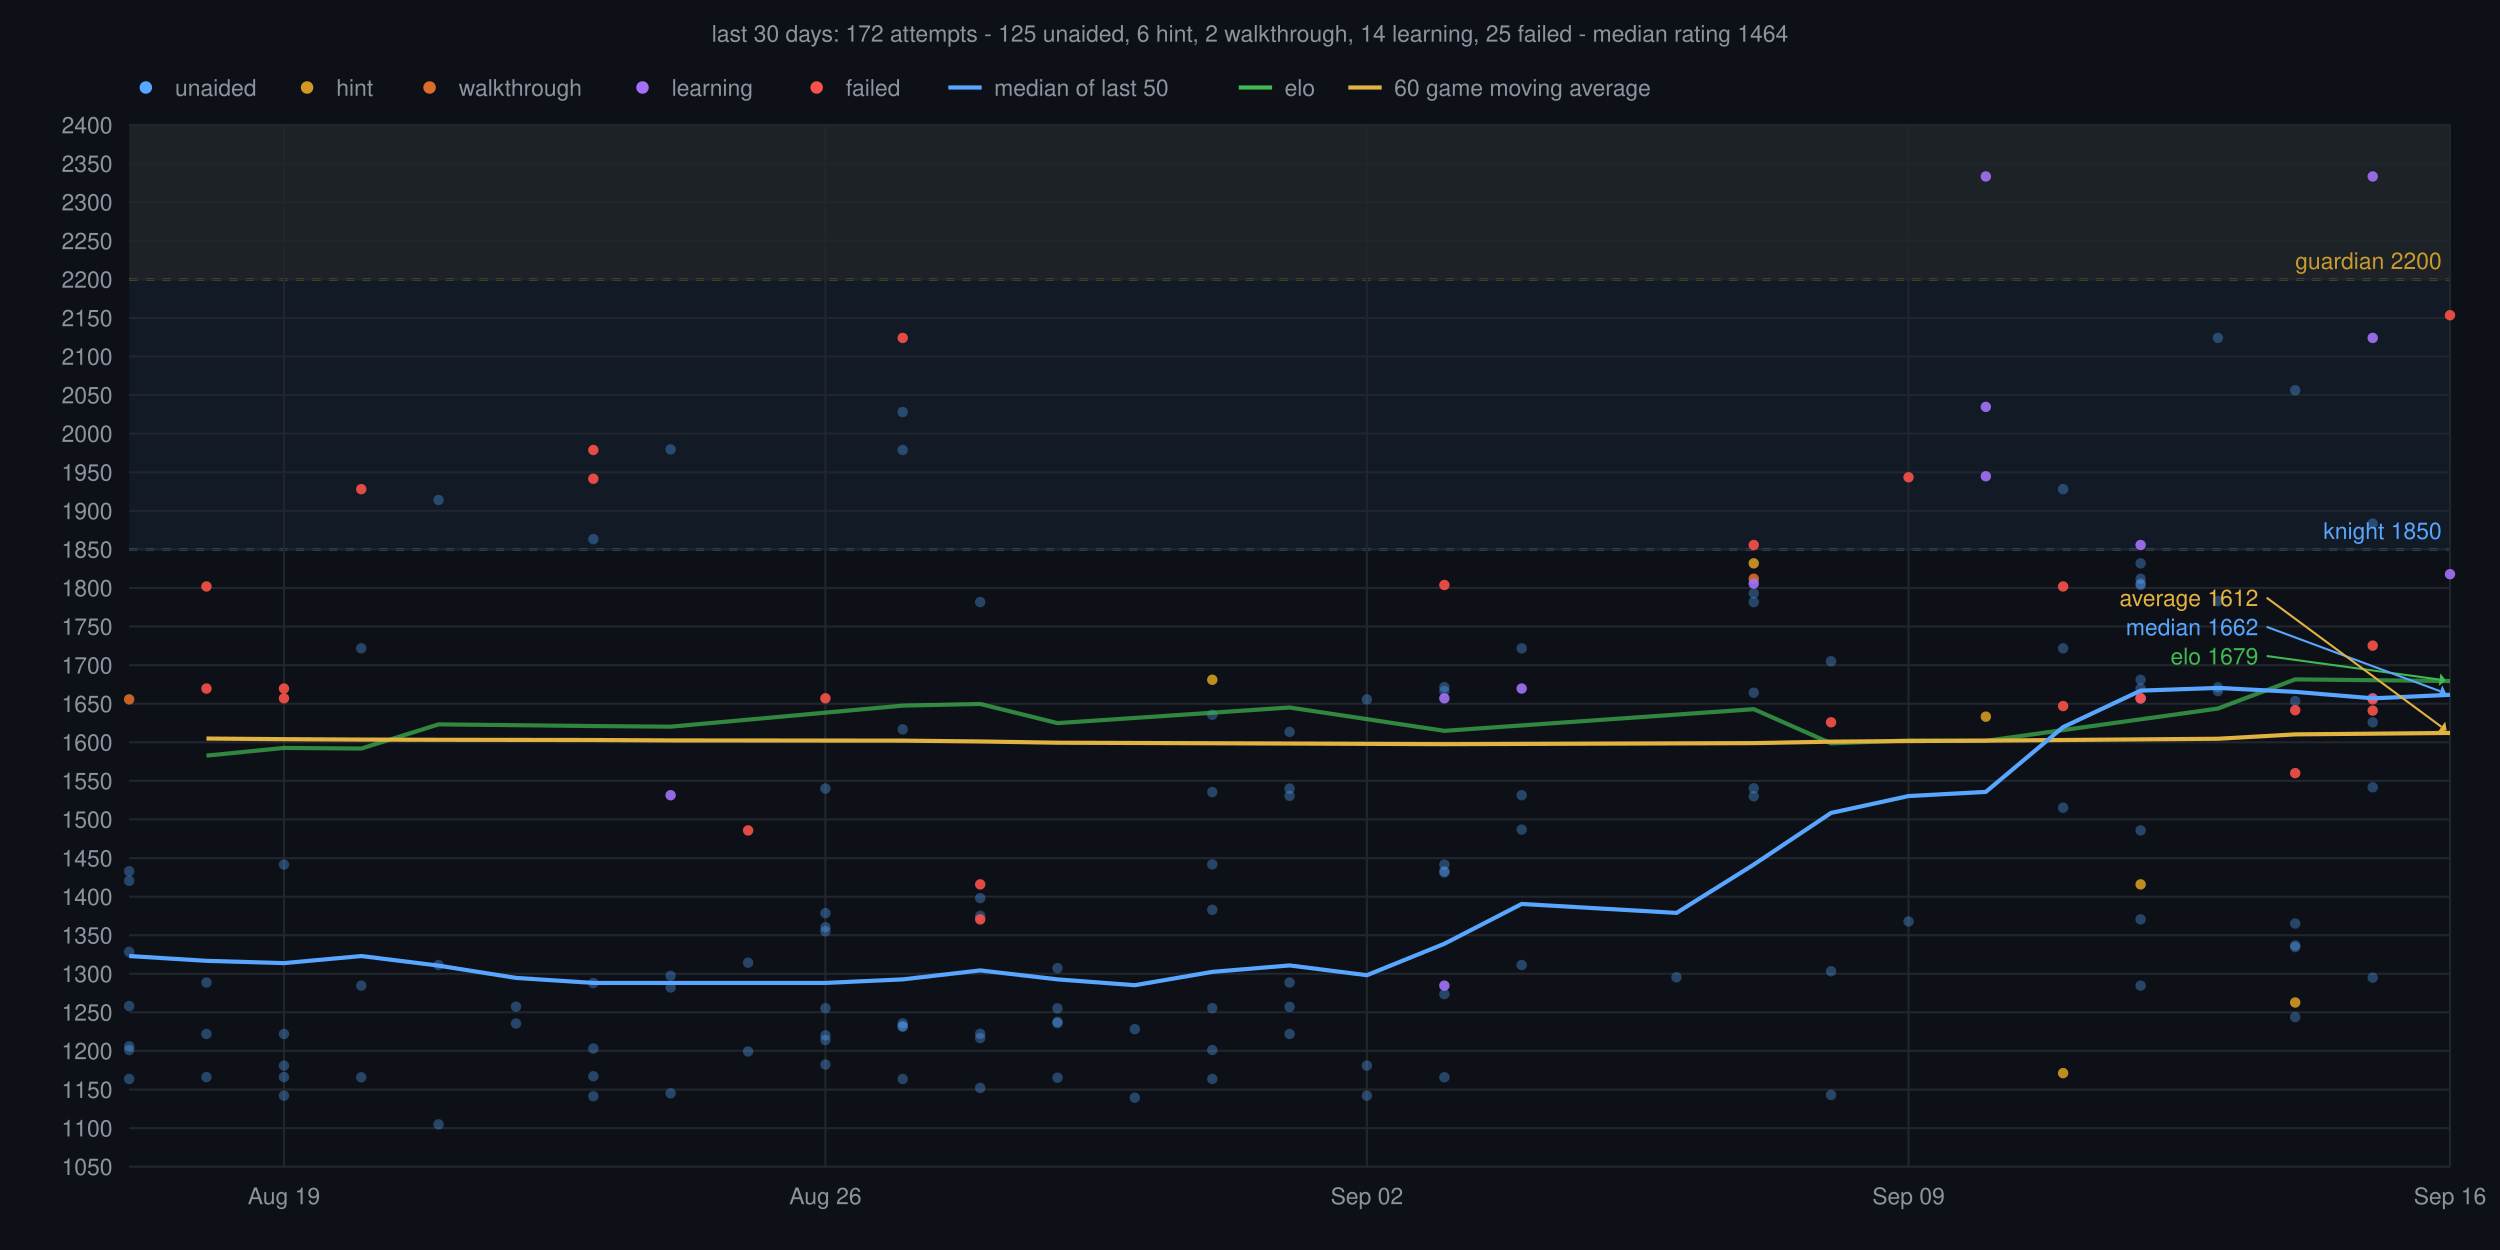
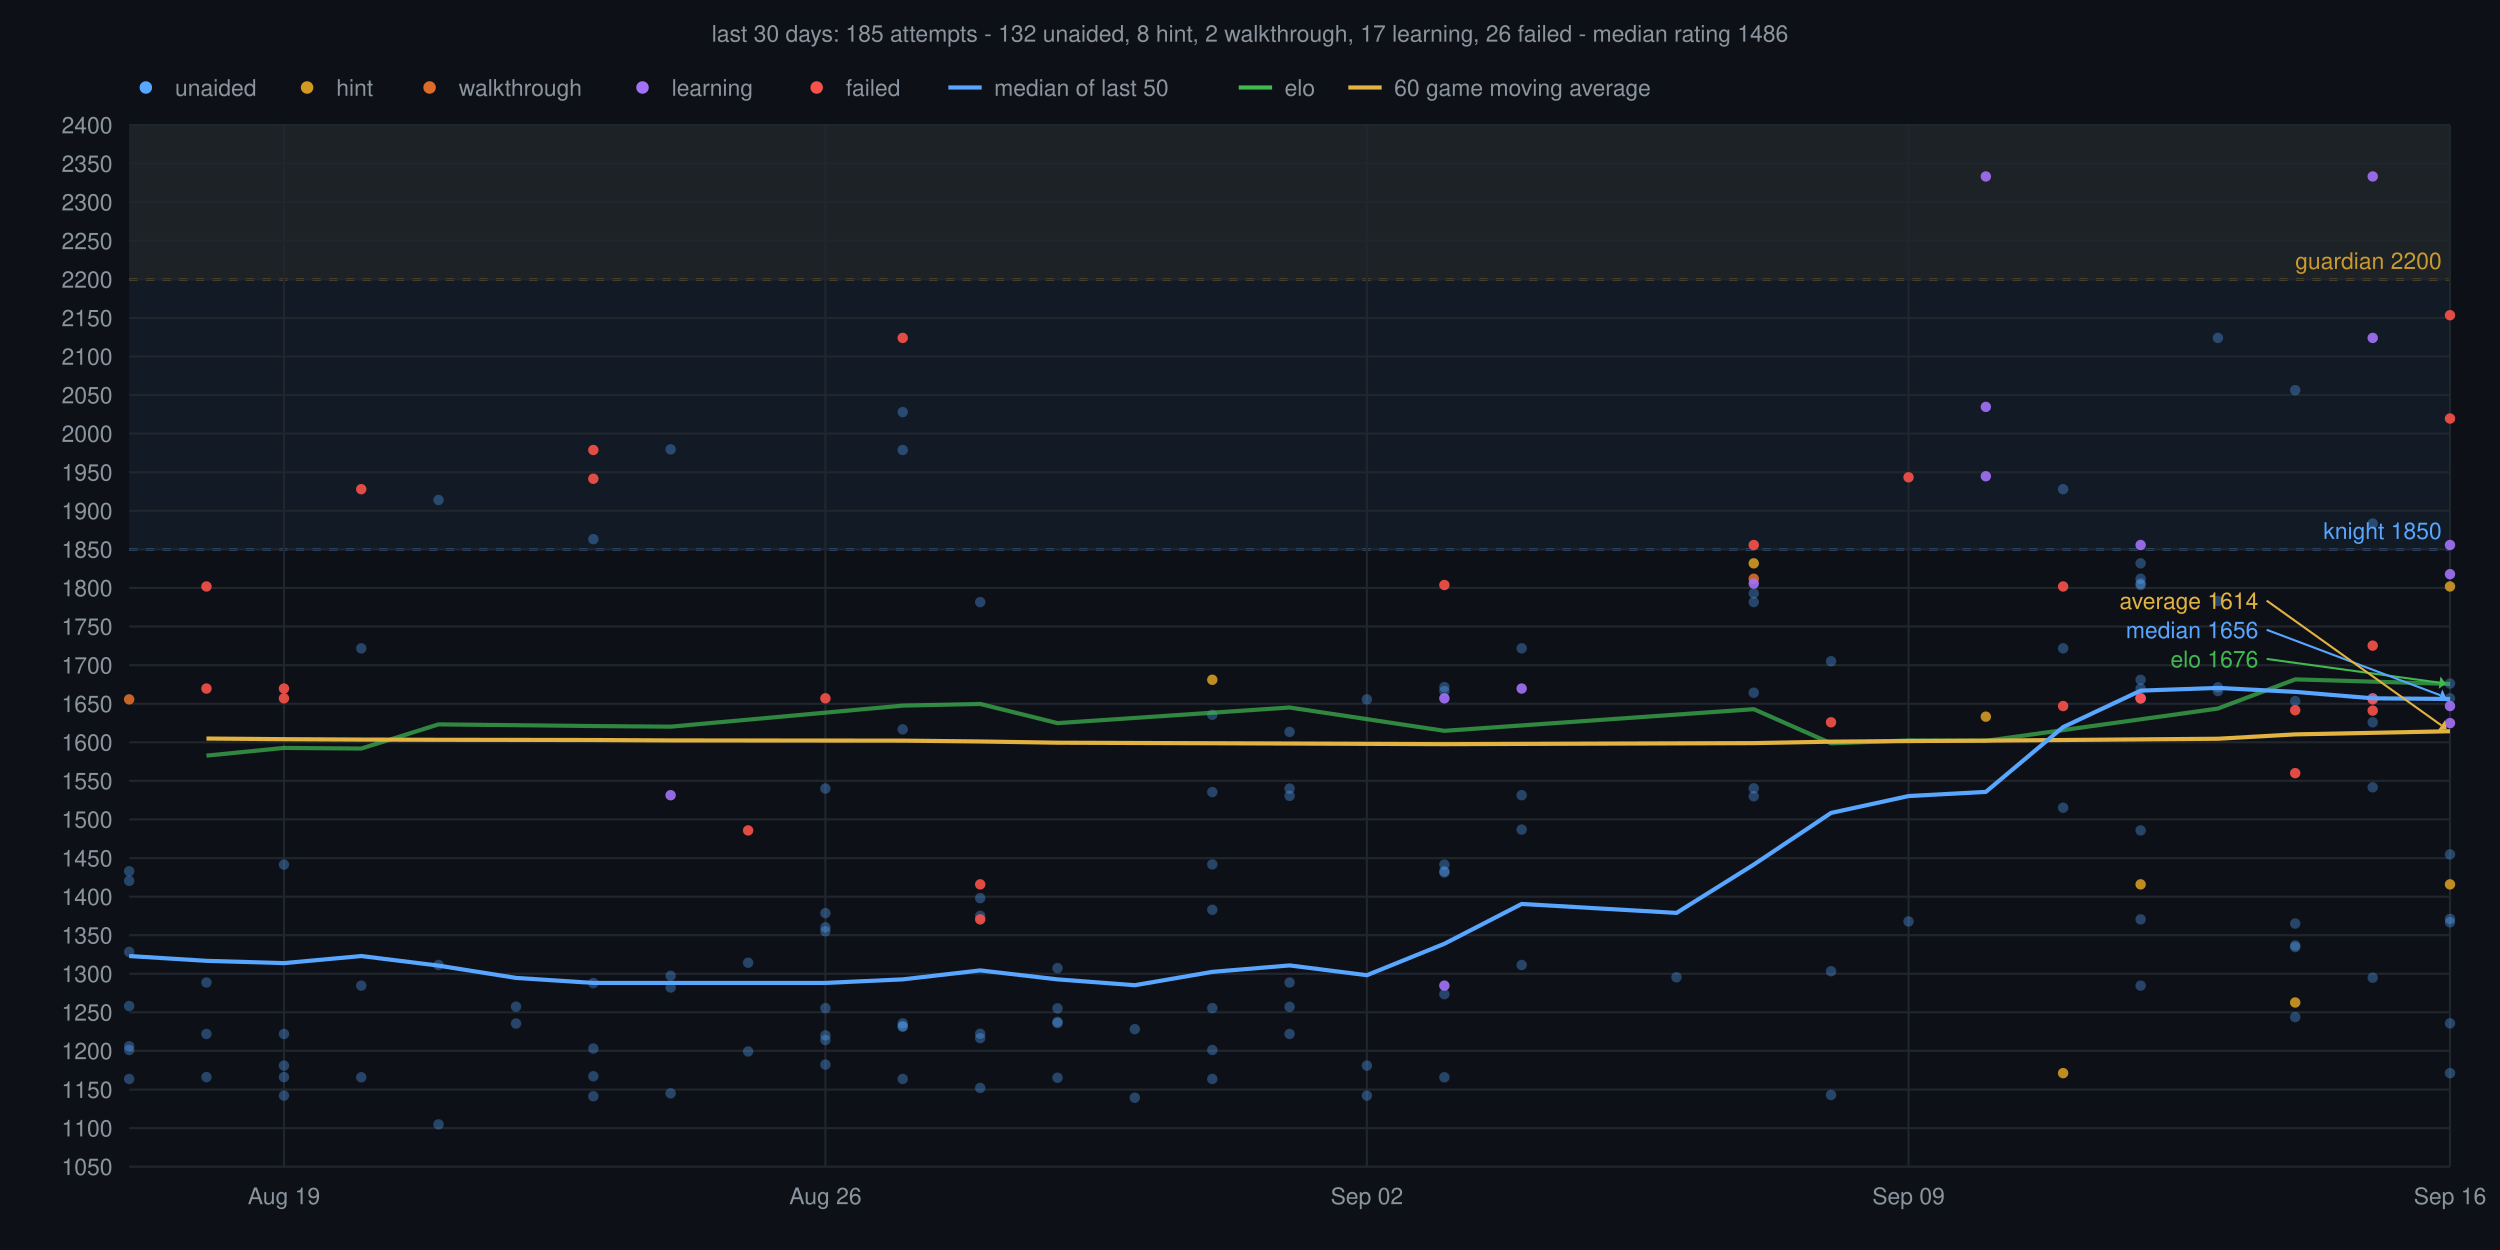
<svg xmlns="http://www.w3.org/2000/svg" viewBox="0 0 1200 600" font-family="Helvetica,sans-serif">
  <rect width="1200" height="600" fill="#0d1117" />
-   <text x="600" y="20" text-anchor="middle" font-size="11" fill="#8b949e">last 30 days: 172 attempts - 125 unaided, 6 hint, 2 walkthrough, 14 learning, 25 failed - median rating 1464</text>
+   <text x="600" y="20" text-anchor="middle" font-size="11" fill="#8b949e">last 30 days: 185 attempts - 132 unaided, 8 hint, 2 walkthrough, 17 learning, 26 failed - median rating 1486</text>
  <rect x="62" y="60" width="1114" height="74.1" fill="#d29922" fill-opacity="0.06" />
  <line x1="62" y1="134.1" x2="1176" y2="134.1" stroke="#d29922" stroke-width="1" stroke-dasharray="4 4" />
  <text x="1172" y="129.1" text-anchor="end" font-size="11" fill="#d29922">guardian 2200</text>
  <rect x="62" y="60" width="1114" height="203.7" fill="#58a6ff" fill-opacity="0.06" />
  <line x1="62" y1="263.7" x2="1176" y2="263.7" stroke="#58a6ff" stroke-width="1" stroke-dasharray="4 4" />
  <text x="1172" y="258.7" text-anchor="end" font-size="11" fill="#58a6ff">knight 1850</text>
  <line x1="62" y1="560.0" x2="1176" y2="560.0" stroke="#21262d" stroke-width="1" />
  <text x="54" y="564.0" text-anchor="end" font-size="11" fill="#8b949e">1050</text>
  <line x1="62" y1="541.5" x2="1176" y2="541.5" stroke="#21262d" stroke-width="1" />
  <text x="54" y="545.5" text-anchor="end" font-size="11" fill="#8b949e">1100</text>
  <line x1="62" y1="523.0" x2="1176" y2="523.0" stroke="#21262d" stroke-width="1" />
  <text x="54" y="527.0" text-anchor="end" font-size="11" fill="#8b949e">1150</text>
  <line x1="62" y1="504.4" x2="1176" y2="504.4" stroke="#21262d" stroke-width="1" />
  <text x="54" y="508.4" text-anchor="end" font-size="11" fill="#8b949e">1200</text>
  <line x1="62" y1="485.9" x2="1176" y2="485.9" stroke="#21262d" stroke-width="1" />
  <text x="54" y="489.9" text-anchor="end" font-size="11" fill="#8b949e">1250</text>
  <line x1="62" y1="467.4" x2="1176" y2="467.4" stroke="#21262d" stroke-width="1" />
  <text x="54" y="471.4" text-anchor="end" font-size="11" fill="#8b949e">1300</text>
  <line x1="62" y1="448.9" x2="1176" y2="448.9" stroke="#21262d" stroke-width="1" />
  <text x="54" y="452.9" text-anchor="end" font-size="11" fill="#8b949e">1350</text>
  <line x1="62" y1="430.4" x2="1176" y2="430.4" stroke="#21262d" stroke-width="1" />
  <text x="54" y="434.4" text-anchor="end" font-size="11" fill="#8b949e">1400</text>
  <line x1="62" y1="411.9" x2="1176" y2="411.9" stroke="#21262d" stroke-width="1" />
  <text x="54" y="415.9" text-anchor="end" font-size="11" fill="#8b949e">1450</text>
  <line x1="62" y1="393.3" x2="1176" y2="393.3" stroke="#21262d" stroke-width="1" />
  <text x="54" y="397.3" text-anchor="end" font-size="11" fill="#8b949e">1500</text>
  <line x1="62" y1="374.8" x2="1176" y2="374.8" stroke="#21262d" stroke-width="1" />
  <text x="54" y="378.8" text-anchor="end" font-size="11" fill="#8b949e">1550</text>
  <line x1="62" y1="356.3" x2="1176" y2="356.3" stroke="#21262d" stroke-width="1" />
  <text x="54" y="360.3" text-anchor="end" font-size="11" fill="#8b949e">1600</text>
  <line x1="62" y1="337.8" x2="1176" y2="337.8" stroke="#21262d" stroke-width="1" />
  <text x="54" y="341.8" text-anchor="end" font-size="11" fill="#8b949e">1650</text>
  <line x1="62" y1="319.3" x2="1176" y2="319.3" stroke="#21262d" stroke-width="1" />
  <text x="54" y="323.3" text-anchor="end" font-size="11" fill="#8b949e">1700</text>
  <line x1="62" y1="300.7" x2="1176" y2="300.7" stroke="#21262d" stroke-width="1" />
  <text x="54" y="304.7" text-anchor="end" font-size="11" fill="#8b949e">1750</text>
  <line x1="62" y1="282.2" x2="1176" y2="282.2" stroke="#21262d" stroke-width="1" />
  <text x="54" y="286.2" text-anchor="end" font-size="11" fill="#8b949e">1800</text>
  <line x1="62" y1="263.7" x2="1176" y2="263.7" stroke="#21262d" stroke-width="1" />
  <text x="54" y="267.7" text-anchor="end" font-size="11" fill="#8b949e">1850</text>
  <line x1="62" y1="245.2" x2="1176" y2="245.2" stroke="#21262d" stroke-width="1" />
  <text x="54" y="249.2" text-anchor="end" font-size="11" fill="#8b949e">1900</text>
  <line x1="62" y1="226.7" x2="1176" y2="226.7" stroke="#21262d" stroke-width="1" />
  <text x="54" y="230.7" text-anchor="end" font-size="11" fill="#8b949e">1950</text>
  <line x1="62" y1="208.1" x2="1176" y2="208.1" stroke="#21262d" stroke-width="1" />
  <text x="54" y="212.1" text-anchor="end" font-size="11" fill="#8b949e">2000</text>
  <line x1="62" y1="189.6" x2="1176" y2="189.6" stroke="#21262d" stroke-width="1" />
  <text x="54" y="193.6" text-anchor="end" font-size="11" fill="#8b949e">2050</text>
  <line x1="62" y1="171.1" x2="1176" y2="171.1" stroke="#21262d" stroke-width="1" />
  <text x="54" y="175.1" text-anchor="end" font-size="11" fill="#8b949e">2100</text>
  <line x1="62" y1="152.6" x2="1176" y2="152.6" stroke="#21262d" stroke-width="1" />
  <text x="54" y="156.6" text-anchor="end" font-size="11" fill="#8b949e">2150</text>
  <line x1="62" y1="134.1" x2="1176" y2="134.1" stroke="#21262d" stroke-width="1" />
  <text x="54" y="138.1" text-anchor="end" font-size="11" fill="#8b949e">2200</text>
  <line x1="62" y1="115.6" x2="1176" y2="115.6" stroke="#21262d" stroke-width="1" />
  <text x="54" y="119.6" text-anchor="end" font-size="11" fill="#8b949e">2250</text>
  <line x1="62" y1="97.0" x2="1176" y2="97.0" stroke="#21262d" stroke-width="1" />
  <text x="54" y="101.0" text-anchor="end" font-size="11" fill="#8b949e">2300</text>
  <line x1="62" y1="78.5" x2="1176" y2="78.5" stroke="#21262d" stroke-width="1" />
  <text x="54" y="82.5" text-anchor="end" font-size="11" fill="#8b949e">2350</text>
  <line x1="62" y1="60.0" x2="1176" y2="60.0" stroke="#21262d" stroke-width="1" />
  <text x="54" y="64.0" text-anchor="end" font-size="11" fill="#8b949e">2400</text>
  <line x1="1176.0" y1="60" x2="1176.0" y2="560" stroke="#21262d" stroke-width="1" />
  <text x="1176.0" y="578" text-anchor="middle" font-size="11" fill="#8b949e">Sep 16</text>
  <line x1="916.1" y1="60" x2="916.1" y2="560" stroke="#21262d" stroke-width="1" />
  <text x="916.1" y="578" text-anchor="middle" font-size="11" fill="#8b949e">Sep 09</text>
  <line x1="656.1" y1="60" x2="656.1" y2="560" stroke="#21262d" stroke-width="1" />
  <text x="656.1" y="578" text-anchor="middle" font-size="11" fill="#8b949e">Sep 02</text>
  <line x1="396.2" y1="60" x2="396.2" y2="560" stroke="#21262d" stroke-width="1" />
  <text x="396.2" y="578" text-anchor="middle" font-size="11" fill="#8b949e">Aug 26</text>
  <line x1="136.3" y1="60" x2="136.3" y2="560" stroke="#21262d" stroke-width="1" />
  <text x="136.3" y="578" text-anchor="middle" font-size="11" fill="#8b949e">Aug 19</text>
  <circle cx="62.0" cy="422.8" r="2.5" fill="#58a6ff" fill-opacity="0.35" />
  <circle cx="62.0" cy="502.2" r="2.5" fill="#58a6ff" fill-opacity="0.35" />
  <circle cx="62.0" cy="456.9" r="2.5" fill="#58a6ff" fill-opacity="0.35" />
  <circle cx="62.0" cy="482.9" r="2.5" fill="#58a6ff" fill-opacity="0.35" />
  <circle cx="62.0" cy="517.9" r="2.5" fill="#58a6ff" fill-opacity="0.35" />
  <circle cx="62.0" cy="504.0" r="2.5" fill="#58a6ff" fill-opacity="0.35" />
  <circle cx="62.0" cy="418.2" r="2.5" fill="#58a6ff" fill-opacity="0.35" />
  <circle cx="99.1" cy="496.3" r="2.5" fill="#58a6ff" fill-opacity="0.35" />
  <circle cx="99.1" cy="471.6" r="2.5" fill="#58a6ff" fill-opacity="0.35" />
  <circle cx="99.1" cy="517.0" r="2.5" fill="#58a6ff" fill-opacity="0.35" />
  <circle cx="136.3" cy="415.0" r="2.5" fill="#58a6ff" fill-opacity="0.35" />
  <circle cx="136.3" cy="511.5" r="2.5" fill="#58a6ff" fill-opacity="0.35" />
  <circle cx="136.3" cy="525.9" r="2.5" fill="#58a6ff" fill-opacity="0.35" />
  <circle cx="136.3" cy="517.0" r="2.5" fill="#58a6ff" fill-opacity="0.35" />
  <circle cx="136.3" cy="496.3" r="2.5" fill="#58a6ff" fill-opacity="0.35" />
  <circle cx="173.4" cy="473.1" r="2.5" fill="#58a6ff" fill-opacity="0.35" />
  <circle cx="173.4" cy="517.1" r="2.5" fill="#58a6ff" fill-opacity="0.35" />
  <circle cx="173.4" cy="311.2" r="2.5" fill="#58a6ff" fill-opacity="0.35" />
  <circle cx="210.5" cy="463.2" r="2.5" fill="#58a6ff" fill-opacity="0.35" />
  <circle cx="210.5" cy="539.7" r="2.5" fill="#58a6ff" fill-opacity="0.35" />
  <circle cx="210.5" cy="240.0" r="2.5" fill="#58a6ff" fill-opacity="0.35" />
  <circle cx="247.7" cy="491.3" r="2.5" fill="#58a6ff" fill-opacity="0.35" />
  <circle cx="247.7" cy="483.2" r="2.5" fill="#58a6ff" fill-opacity="0.35" />
  <circle cx="284.8" cy="526.2" r="2.5" fill="#58a6ff" fill-opacity="0.35" />
  <circle cx="284.8" cy="503.3" r="2.5" fill="#58a6ff" fill-opacity="0.35" />
  <circle cx="284.8" cy="258.8" r="2.5" fill="#58a6ff" fill-opacity="0.35" />
  <circle cx="284.8" cy="516.6" r="2.5" fill="#58a6ff" fill-opacity="0.35" />
  <circle cx="284.8" cy="471.9" r="2.5" fill="#58a6ff" fill-opacity="0.35" />
  <circle cx="321.9" cy="215.7" r="2.5" fill="#58a6ff" fill-opacity="0.35" />
  <circle cx="321.9" cy="474.0" r="2.5" fill="#58a6ff" fill-opacity="0.35" />
  <circle cx="321.9" cy="524.8" r="2.5" fill="#58a6ff" fill-opacity="0.35" />
  <circle cx="321.9" cy="468.4" r="2.5" fill="#58a6ff" fill-opacity="0.35" />
  <circle cx="359.1" cy="504.7" r="2.5" fill="#58a6ff" fill-opacity="0.35" />
  <circle cx="359.1" cy="462.1" r="2.5" fill="#58a6ff" fill-opacity="0.35" />
  <circle cx="396.2" cy="378.5" r="2.5" fill="#58a6ff" fill-opacity="0.35" />
  <circle cx="396.2" cy="445.1" r="2.5" fill="#58a6ff" fill-opacity="0.35" />
  <circle cx="396.2" cy="483.9" r="2.5" fill="#58a6ff" fill-opacity="0.35" />
  <circle cx="396.2" cy="511.0" r="2.5" fill="#58a6ff" fill-opacity="0.35" />
  <circle cx="396.2" cy="499.2" r="2.5" fill="#58a6ff" fill-opacity="0.35" />
  <circle cx="396.2" cy="438.3" r="2.5" fill="#58a6ff" fill-opacity="0.35" />
  <circle cx="396.2" cy="497.0" r="2.5" fill="#58a6ff" fill-opacity="0.35" />
  <circle cx="396.2" cy="447.0" r="2.5" fill="#58a6ff" fill-opacity="0.35" />
  <circle cx="433.3" cy="492.8" r="2.5" fill="#58a6ff" fill-opacity="0.35" />
  <circle cx="433.3" cy="517.9" r="2.5" fill="#58a6ff" fill-opacity="0.35" />
  <circle cx="433.3" cy="492.6" r="2.5" fill="#58a6ff" fill-opacity="0.35" />
  <circle cx="433.3" cy="491.2" r="2.5" fill="#58a6ff" fill-opacity="0.35" />
  <circle cx="433.3" cy="216.0" r="2.5" fill="#58a6ff" fill-opacity="0.35" />
  <circle cx="433.3" cy="350.1" r="2.5" fill="#58a6ff" fill-opacity="0.35" />
  <circle cx="433.3" cy="197.8" r="2.5" fill="#58a6ff" fill-opacity="0.35" />
  <circle cx="470.5" cy="431.1" r="2.5" fill="#58a6ff" fill-opacity="0.35" />
  <circle cx="470.5" cy="522.2" r="2.5" fill="#58a6ff" fill-opacity="0.35" />
  <circle cx="470.5" cy="439.6" r="2.5" fill="#58a6ff" fill-opacity="0.35" />
  <circle cx="470.5" cy="289.0" r="2.5" fill="#58a6ff" fill-opacity="0.35" />
  <circle cx="470.5" cy="496.2" r="2.5" fill="#58a6ff" fill-opacity="0.35" />
  <circle cx="470.5" cy="498.3" r="2.5" fill="#58a6ff" fill-opacity="0.35" />
  <circle cx="507.6" cy="464.7" r="2.5" fill="#58a6ff" fill-opacity="0.35" />
  <circle cx="507.6" cy="517.3" r="2.5" fill="#58a6ff" fill-opacity="0.35" />
  <circle cx="507.6" cy="491.1" r="2.5" fill="#58a6ff" fill-opacity="0.35" />
  <circle cx="507.6" cy="490.5" r="2.5" fill="#58a6ff" fill-opacity="0.35" />
  <circle cx="507.6" cy="484.0" r="2.5" fill="#58a6ff" fill-opacity="0.35" />
  <circle cx="544.7" cy="526.9" r="2.5" fill="#58a6ff" fill-opacity="0.35" />
  <circle cx="544.7" cy="494.0" r="2.5" fill="#58a6ff" fill-opacity="0.35" />
  <circle cx="581.9" cy="380.2" r="2.5" fill="#58a6ff" fill-opacity="0.35" />
  <circle cx="581.9" cy="436.7" r="2.5" fill="#58a6ff" fill-opacity="0.35" />
  <circle cx="581.9" cy="414.9" r="2.5" fill="#58a6ff" fill-opacity="0.35" />
  <circle cx="581.9" cy="343.1" r="2.5" fill="#58a6ff" fill-opacity="0.35" />
  <circle cx="581.9" cy="483.9" r="2.5" fill="#58a6ff" fill-opacity="0.35" />
  <circle cx="581.9" cy="517.9" r="2.5" fill="#58a6ff" fill-opacity="0.35" />
  <circle cx="581.9" cy="504.0" r="2.5" fill="#58a6ff" fill-opacity="0.35" />
  <circle cx="619.0" cy="378.5" r="2.5" fill="#58a6ff" fill-opacity="0.35" />
  <circle cx="619.0" cy="382.0" r="2.5" fill="#58a6ff" fill-opacity="0.35" />
  <circle cx="619.0" cy="496.3" r="2.5" fill="#58a6ff" fill-opacity="0.35" />
  <circle cx="619.0" cy="471.6" r="2.5" fill="#58a6ff" fill-opacity="0.35" />
  <circle cx="619.0" cy="483.3" r="2.5" fill="#58a6ff" fill-opacity="0.35" />
  <circle cx="619.0" cy="351.3" r="2.5" fill="#58a6ff" fill-opacity="0.35" />
  <circle cx="656.1" cy="335.7" r="2.5" fill="#58a6ff" fill-opacity="0.35" />
  <circle cx="656.1" cy="511.5" r="2.5" fill="#58a6ff" fill-opacity="0.35" />
  <circle cx="656.1" cy="525.9" r="2.5" fill="#58a6ff" fill-opacity="0.35" />
  <circle cx="693.3" cy="415.0" r="2.5" fill="#58a6ff" fill-opacity="0.35" />
  <circle cx="693.3" cy="331.7" r="2.5" fill="#58a6ff" fill-opacity="0.35" />
  <circle cx="693.3" cy="418.8" r="2.5" fill="#58a6ff" fill-opacity="0.35" />
  <circle cx="693.3" cy="329.8" r="2.5" fill="#58a6ff" fill-opacity="0.35" />
  <circle cx="693.3" cy="517.1" r="2.5" fill="#58a6ff" fill-opacity="0.35" />
  <circle cx="693.3" cy="477.2" r="2.5" fill="#58a6ff" fill-opacity="0.35" />
  <circle cx="693.3" cy="418.2" r="2.5" fill="#58a6ff" fill-opacity="0.35" />
  <circle cx="730.4" cy="463.2" r="2.5" fill="#58a6ff" fill-opacity="0.35" />
  <circle cx="730.4" cy="398.2" r="2.5" fill="#58a6ff" fill-opacity="0.35" />
  <circle cx="730.4" cy="311.2" r="2.5" fill="#58a6ff" fill-opacity="0.35" />
  <circle cx="730.4" cy="381.7" r="2.5" fill="#58a6ff" fill-opacity="0.35" />
  <circle cx="804.7" cy="469.1" r="2.5" fill="#58a6ff" fill-opacity="0.35" />
  <circle cx="841.8" cy="332.5" r="2.5" fill="#58a6ff" fill-opacity="0.35" />
  <circle cx="841.8" cy="378.4" r="2.5" fill="#58a6ff" fill-opacity="0.35" />
  <circle cx="841.8" cy="289.0" r="2.5" fill="#58a6ff" fill-opacity="0.35" />
  <circle cx="841.8" cy="284.8" r="2.5" fill="#58a6ff" fill-opacity="0.35" />
  <circle cx="841.8" cy="382.2" r="2.5" fill="#58a6ff" fill-opacity="0.35" />
  <circle cx="878.9" cy="525.6" r="2.5" fill="#58a6ff" fill-opacity="0.35" />
  <circle cx="878.9" cy="317.4" r="2.5" fill="#58a6ff" fill-opacity="0.35" />
  <circle cx="878.9" cy="466.2" r="2.5" fill="#58a6ff" fill-opacity="0.35" />
  <circle cx="916.1" cy="442.3" r="2.5" fill="#58a6ff" fill-opacity="0.35" />
  <circle cx="990.3" cy="311.2" r="2.5" fill="#58a6ff" fill-opacity="0.35" />
  <circle cx="990.3" cy="387.7" r="2.5" fill="#58a6ff" fill-opacity="0.35" />
  <circle cx="990.3" cy="234.8" r="2.5" fill="#58a6ff" fill-opacity="0.35" />
  <circle cx="1027.5" cy="280.1" r="2.5" fill="#58a6ff" fill-opacity="0.35" />
  <circle cx="1027.5" cy="326.3" r="2.5" fill="#58a6ff" fill-opacity="0.35" />
  <circle cx="1027.5" cy="473.1" r="2.5" fill="#58a6ff" fill-opacity="0.35" />
  <circle cx="1027.5" cy="441.3" r="2.5" fill="#58a6ff" fill-opacity="0.35" />
  <circle cx="1027.5" cy="270.4" r="2.5" fill="#58a6ff" fill-opacity="0.35" />
  <circle cx="1027.5" cy="330.5" r="2.5" fill="#58a6ff" fill-opacity="0.35" />
  <circle cx="1027.5" cy="280.8" r="2.5" fill="#58a6ff" fill-opacity="0.35" />
  <circle cx="1027.5" cy="277.8" r="2.5" fill="#58a6ff" fill-opacity="0.35" />
  <circle cx="1027.5" cy="398.6" r="2.5" fill="#58a6ff" fill-opacity="0.35" />
  <circle cx="1064.6" cy="331.7" r="2.5" fill="#58a6ff" fill-opacity="0.35" />
  <circle cx="1064.6" cy="288.5" r="2.5" fill="#58a6ff" fill-opacity="0.35" />
  <circle cx="1064.6" cy="329.9" r="2.5" fill="#58a6ff" fill-opacity="0.35" />
  <circle cx="1064.6" cy="162.2" r="2.5" fill="#58a6ff" fill-opacity="0.35" />
  <circle cx="1101.7" cy="454.6" r="2.5" fill="#58a6ff" fill-opacity="0.35" />
  <circle cx="1101.7" cy="443.3" r="2.5" fill="#58a6ff" fill-opacity="0.35" />
  <circle cx="1101.7" cy="187.3" r="2.5" fill="#58a6ff" fill-opacity="0.35" />
  <circle cx="1101.7" cy="453.8" r="2.5" fill="#58a6ff" fill-opacity="0.35" />
  <circle cx="1101.7" cy="488.2" r="2.5" fill="#58a6ff" fill-opacity="0.35" />
  <circle cx="1101.7" cy="336.5" r="2.5" fill="#58a6ff" fill-opacity="0.35" />
  <circle cx="1138.9" cy="377.9" r="2.5" fill="#58a6ff" fill-opacity="0.35" />
  <circle cx="1138.9" cy="346.7" r="2.5" fill="#58a6ff" fill-opacity="0.35" />
  <circle cx="1138.9" cy="469.3" r="2.5" fill="#58a6ff" fill-opacity="0.35" />
  <circle cx="1138.9" cy="251.3" r="2.5" fill="#58a6ff" fill-opacity="0.35" />
+   <circle cx="1176.0" cy="335.2" r="2.5" fill="#58a6ff" fill-opacity="0.35" />
+   <circle cx="1176.0" cy="410.1" r="2.5" fill="#58a6ff" fill-opacity="0.35" />
+   <circle cx="1176.0" cy="491.2" r="2.5" fill="#58a6ff" fill-opacity="0.35" />
+   <circle cx="1176.0" cy="442.7" r="2.5" fill="#58a6ff" fill-opacity="0.35" />
+   <circle cx="1176.0" cy="441.1" r="2.5" fill="#58a6ff" fill-opacity="0.35" />
+   <circle cx="1176.0" cy="515.1" r="2.5" fill="#58a6ff" fill-opacity="0.35" />
+   <circle cx="1176.0" cy="328.1" r="2.5" fill="#58a6ff" fill-opacity="0.35" />
  <circle cx="581.9" cy="326.3" r="2.5" fill="#d29922" fill-opacity="0.9" />
  <circle cx="841.8" cy="270.4" r="2.5" fill="#d29922" fill-opacity="0.9" />
  <circle cx="953.2" cy="344.0" r="2.5" fill="#d29922" fill-opacity="0.9" />
  <circle cx="990.3" cy="515.1" r="2.5" fill="#d29922" fill-opacity="0.9" />
  <circle cx="1027.5" cy="424.5" r="2.5" fill="#d29922" fill-opacity="0.9" />
  <circle cx="1101.7" cy="481.2" r="2.5" fill="#d29922" fill-opacity="0.9" />
+   <circle cx="1176.0" cy="424.5" r="2.5" fill="#d29922" fill-opacity="0.9" />
+   <circle cx="1176.0" cy="281.5" r="2.5" fill="#d29922" fill-opacity="0.9" />
  <circle cx="62.0" cy="335.7" r="2.5" fill="#db6d28" fill-opacity="0.9" />
  <circle cx="841.8" cy="277.8" r="2.5" fill="#db6d28" fill-opacity="0.9" />
  <circle cx="321.9" cy="381.7" r="2.5" fill="#a371f7" fill-opacity="0.9" />
  <circle cx="693.3" cy="335.2" r="2.5" fill="#a371f7" fill-opacity="0.9" />
  <circle cx="693.3" cy="473.1" r="2.5" fill="#a371f7" fill-opacity="0.9" />
  <circle cx="730.4" cy="330.5" r="2.5" fill="#a371f7" fill-opacity="0.9" />
  <circle cx="841.8" cy="280.1" r="2.5" fill="#a371f7" fill-opacity="0.9" />
  <circle cx="953.2" cy="84.7" r="2.5" fill="#a371f7" fill-opacity="0.9" />
  <circle cx="953.2" cy="228.6" r="2.5" fill="#a371f7" fill-opacity="0.9" />
  <circle cx="953.2" cy="195.3" r="2.5" fill="#a371f7" fill-opacity="0.9" />
  <circle cx="1027.5" cy="335.2" r="2.5" fill="#a371f7" fill-opacity="0.9" />
  <circle cx="1027.5" cy="261.6" r="2.5" fill="#a371f7" fill-opacity="0.9" />
  <circle cx="1138.9" cy="84.7" r="2.5" fill="#a371f7" fill-opacity="0.9" />
  <circle cx="1138.9" cy="335.2" r="2.5" fill="#a371f7" fill-opacity="0.9" />
  <circle cx="1138.9" cy="162.2" r="2.5" fill="#a371f7" fill-opacity="0.9" />
  <circle cx="1176.0" cy="275.6" r="2.5" fill="#a371f7" fill-opacity="0.9" />
+   <circle cx="1176.0" cy="338.9" r="2.5" fill="#a371f7" fill-opacity="0.9" />
+   <circle cx="1176.0" cy="347.1" r="2.5" fill="#a371f7" fill-opacity="0.9" />
+   <circle cx="1176.0" cy="261.6" r="2.5" fill="#a371f7" fill-opacity="0.9" />
  <circle cx="99.1" cy="330.5" r="2.5" fill="#f85149" fill-opacity="0.9" />
  <circle cx="99.1" cy="281.5" r="2.5" fill="#f85149" fill-opacity="0.9" />
  <circle cx="136.3" cy="335.2" r="2.5" fill="#f85149" fill-opacity="0.9" />
  <circle cx="136.3" cy="330.5" r="2.5" fill="#f85149" fill-opacity="0.9" />
  <circle cx="173.4" cy="234.8" r="2.5" fill="#f85149" fill-opacity="0.9" />
  <circle cx="284.8" cy="216.0" r="2.5" fill="#f85149" fill-opacity="0.9" />
  <circle cx="284.8" cy="229.8" r="2.5" fill="#f85149" fill-opacity="0.9" />
  <circle cx="359.1" cy="398.6" r="2.5" fill="#f85149" fill-opacity="0.9" />
  <circle cx="396.2" cy="335.2" r="2.5" fill="#f85149" fill-opacity="0.9" />
  <circle cx="433.3" cy="162.2" r="2.5" fill="#f85149" fill-opacity="0.9" />
  <circle cx="470.5" cy="441.3" r="2.5" fill="#f85149" fill-opacity="0.9" />
  <circle cx="470.5" cy="424.5" r="2.5" fill="#f85149" fill-opacity="0.9" />
  <circle cx="693.3" cy="280.8" r="2.5" fill="#f85149" fill-opacity="0.9" />
  <circle cx="841.8" cy="261.6" r="2.5" fill="#f85149" fill-opacity="0.9" />
  <circle cx="878.9" cy="346.7" r="2.5" fill="#f85149" fill-opacity="0.9" />
  <circle cx="916.1" cy="229.1" r="2.5" fill="#f85149" fill-opacity="0.9" />
  <circle cx="990.3" cy="338.9" r="2.5" fill="#f85149" fill-opacity="0.9" />
  <circle cx="990.3" cy="281.5" r="2.5" fill="#f85149" fill-opacity="0.9" />
  <circle cx="1027.5" cy="335.2" r="2.5" fill="#f85149" fill-opacity="0.9" />
  <circle cx="1101.7" cy="340.9" r="2.5" fill="#f85149" fill-opacity="0.9" />
  <circle cx="1101.7" cy="371.1" r="2.5" fill="#f85149" fill-opacity="0.9" />
  <circle cx="1138.9" cy="309.9" r="2.5" fill="#f85149" fill-opacity="0.9" />
  <circle cx="1138.9" cy="341.1" r="2.5" fill="#f85149" fill-opacity="0.9" />
  <circle cx="1138.9" cy="335.7" r="2.5" fill="#f85149" fill-opacity="0.9" />
  <circle cx="1176.0" cy="151.3" r="2.5" fill="#f85149" fill-opacity="0.9" />
-   <polyline points="99.1,362.7 136.3,359.0 173.4,359.3 210.5,347.7 284.8,348.5 321.9,348.8 433.3,338.7 470.5,337.9 507.6,347.1 619.0,339.6 693.3,350.8 841.8,340.4 878.9,356.8 916.1,355.4 953.2,355.6 1064.6,340.1 1101.7,326.1 1176.0,326.9" fill="none" stroke="#3fb950" stroke-width="2" stroke-opacity="0.7" />
-   <polyline points="99.1,354.5 136.3,354.8 173.4,355.0 210.5,355.1 284.8,355.2 321.9,355.4 433.3,355.5 470.5,355.9 507.6,356.5 619.0,356.9 693.3,357.2 841.8,356.7 878.9,356.0 916.1,355.7 953.2,355.5 1064.6,354.6 1101.7,352.5 1176.0,351.8" fill="none" stroke="#e3b341" stroke-width="2" stroke-opacity="1" />
-   <polyline points="62.0,458.9 99.1,461.2 136.3,462.3 173.4,458.9 210.5,463.5 247.7,469.4 284.8,471.8 321.9,471.8 359.1,471.8 396.2,471.8 433.3,470.1 470.5,465.8 507.6,470.1 544.7,472.9 581.9,466.5 619.0,463.4 656.1,468.1 693.3,453.0 730.4,433.9 804.7,438.2 841.8,415.0 878.9,390.2 916.1,382.1 953.2,380.1 990.3,349.0 1027.5,331.5 1064.6,330.2 1101.7,332.1 1138.9,335.2 1176.0,333.5" fill="none" stroke="#58a6ff" stroke-width="2" stroke-opacity="1" />
-   <line x1="1088.0" y1="314.9" x2="1171.0" y2="326.2" stroke="#3fb950" stroke-width="1" />
-   <polygon points="1174.0,326.6 1170.6,329.2 1171.4,323.2" fill="#3fb950" />
-   <text x="1084.0" y="318.9" text-anchor="end" font-size="11" fill="#3fb950">elo 1679</text>
-   <line x1="1088.0" y1="300.9" x2="1171.3" y2="331.8" stroke="#58a6ff" stroke-width="1" />
-   <polygon points="1174.1,332.8 1170.3,334.6 1172.3,329.0" fill="#58a6ff" />
-   <text x="1084.0" y="304.9" text-anchor="end" font-size="11" fill="#58a6ff">median 1662</text>
-   <line x1="1088.0" y1="286.9" x2="1171.9" y2="348.9" stroke="#e3b341" stroke-width="1" />
-   <polygon points="1174.4,350.6 1170.2,351.3 1173.7,346.4" fill="#e3b341" />
-   <text x="1084.0" y="290.9" text-anchor="end" font-size="11" fill="#e3b341">average 1612</text>
+   <circle cx="1176.0" cy="200.9" r="2.5" fill="#f85149" fill-opacity="0.9" />
+   <polyline points="99.1,362.7 136.3,359.0 173.4,359.3 210.5,347.7 284.8,348.5 321.9,348.8 433.3,338.7 470.5,337.9 507.6,347.1 619.0,339.6 693.3,350.8 841.8,340.4 878.9,356.8 916.1,355.4 953.2,355.6 1064.6,340.1 1101.7,326.1 1176.0,328.3" fill="none" stroke="#3fb950" stroke-width="2" stroke-opacity="0.7" />
+   <polyline points="99.1,354.5 136.3,354.8 173.4,355.0 210.5,355.1 284.8,355.2 321.9,355.4 433.3,355.5 470.5,355.9 507.6,356.5 619.0,356.9 693.3,357.2 841.8,356.7 878.9,356.0 916.1,355.7 953.2,355.5 1064.6,354.6 1101.7,352.5 1176.0,351.0" fill="none" stroke="#e3b341" stroke-width="2" stroke-opacity="1" />
+   <polyline points="62.0,458.9 99.1,461.2 136.3,462.3 173.4,458.9 210.5,463.5 247.7,469.4 284.8,471.8 321.9,471.8 359.1,471.8 396.2,471.8 433.3,470.1 470.5,465.8 507.6,470.1 544.7,472.9 581.9,466.5 619.0,463.4 656.1,468.1 693.3,453.0 730.4,433.9 804.7,438.2 841.8,415.0 878.9,390.2 916.1,382.1 953.2,380.1 990.3,349.0 1027.5,331.5 1064.6,330.2 1101.7,332.1 1138.9,335.2 1176.0,335.5" fill="none" stroke="#58a6ff" stroke-width="2" stroke-opacity="1" />
+   <line x1="1088.0" y1="316.3" x2="1171.0" y2="327.7" stroke="#3fb950" stroke-width="1" />
+   <polygon points="1174.0,328.1 1170.6,330.6 1171.4,324.7" fill="#3fb950" />
+   <text x="1084.0" y="320.3" text-anchor="end" font-size="11" fill="#3fb950">elo 1676</text>
+   <line x1="1088.0" y1="302.3" x2="1171.3" y2="333.7" stroke="#58a6ff" stroke-width="1" />
+   <polygon points="1174.1,334.8 1170.3,336.6 1172.3,330.9" fill="#58a6ff" />
+   <text x="1084.0" y="306.3" text-anchor="end" font-size="11" fill="#58a6ff">median 1656</text>
+   <line x1="1088.0" y1="288.3" x2="1171.9" y2="348.2" stroke="#e3b341" stroke-width="1" />
+   <polygon points="1174.4,349.9 1170.2,350.6 1173.6,345.7" fill="#e3b341" />
+   <text x="1084.0" y="292.3" text-anchor="end" font-size="11" fill="#e3b341">average 1614</text>
  <circle cx="70" cy="42" r="3" fill="#58a6ff" />
  <text x="84" y="46" font-size="11" fill="#8b949e">unaided</text>
  <circle cx="147.4" cy="42" r="3" fill="#d29922" />
  <text x="161.4" y="46" font-size="11" fill="#8b949e">hint</text>
  <circle cx="206.2" cy="42" r="3" fill="#db6d28" />
  <text x="220.2" y="46" font-size="11" fill="#8b949e">walkthrough</text>
  <circle cx="308.4" cy="42" r="3" fill="#a371f7" />
  <text x="322.4" y="46" font-size="11" fill="#8b949e">learning</text>
  <circle cx="392.0" cy="42" r="3" fill="#f85149" />
  <text x="406.0" y="46" font-size="11" fill="#8b949e">failed</text>
  <line x1="455.2" y1="42" x2="471.2" y2="42" stroke="#58a6ff" stroke-width="2" />
  <text x="477.2" y="46" font-size="11" fill="#8b949e">median of last 50</text>
  <line x1="594.6" y1="42" x2="610.6" y2="42" stroke="#3fb950" stroke-width="2" />
  <text x="616.6" y="46" font-size="11" fill="#8b949e">elo</text>
  <line x1="647.2" y1="42" x2="663.2" y2="42" stroke="#e3b341" stroke-width="2" />
  <text x="669.2" y="46" font-size="11" fill="#8b949e">60 game moving average</text>
</svg>
